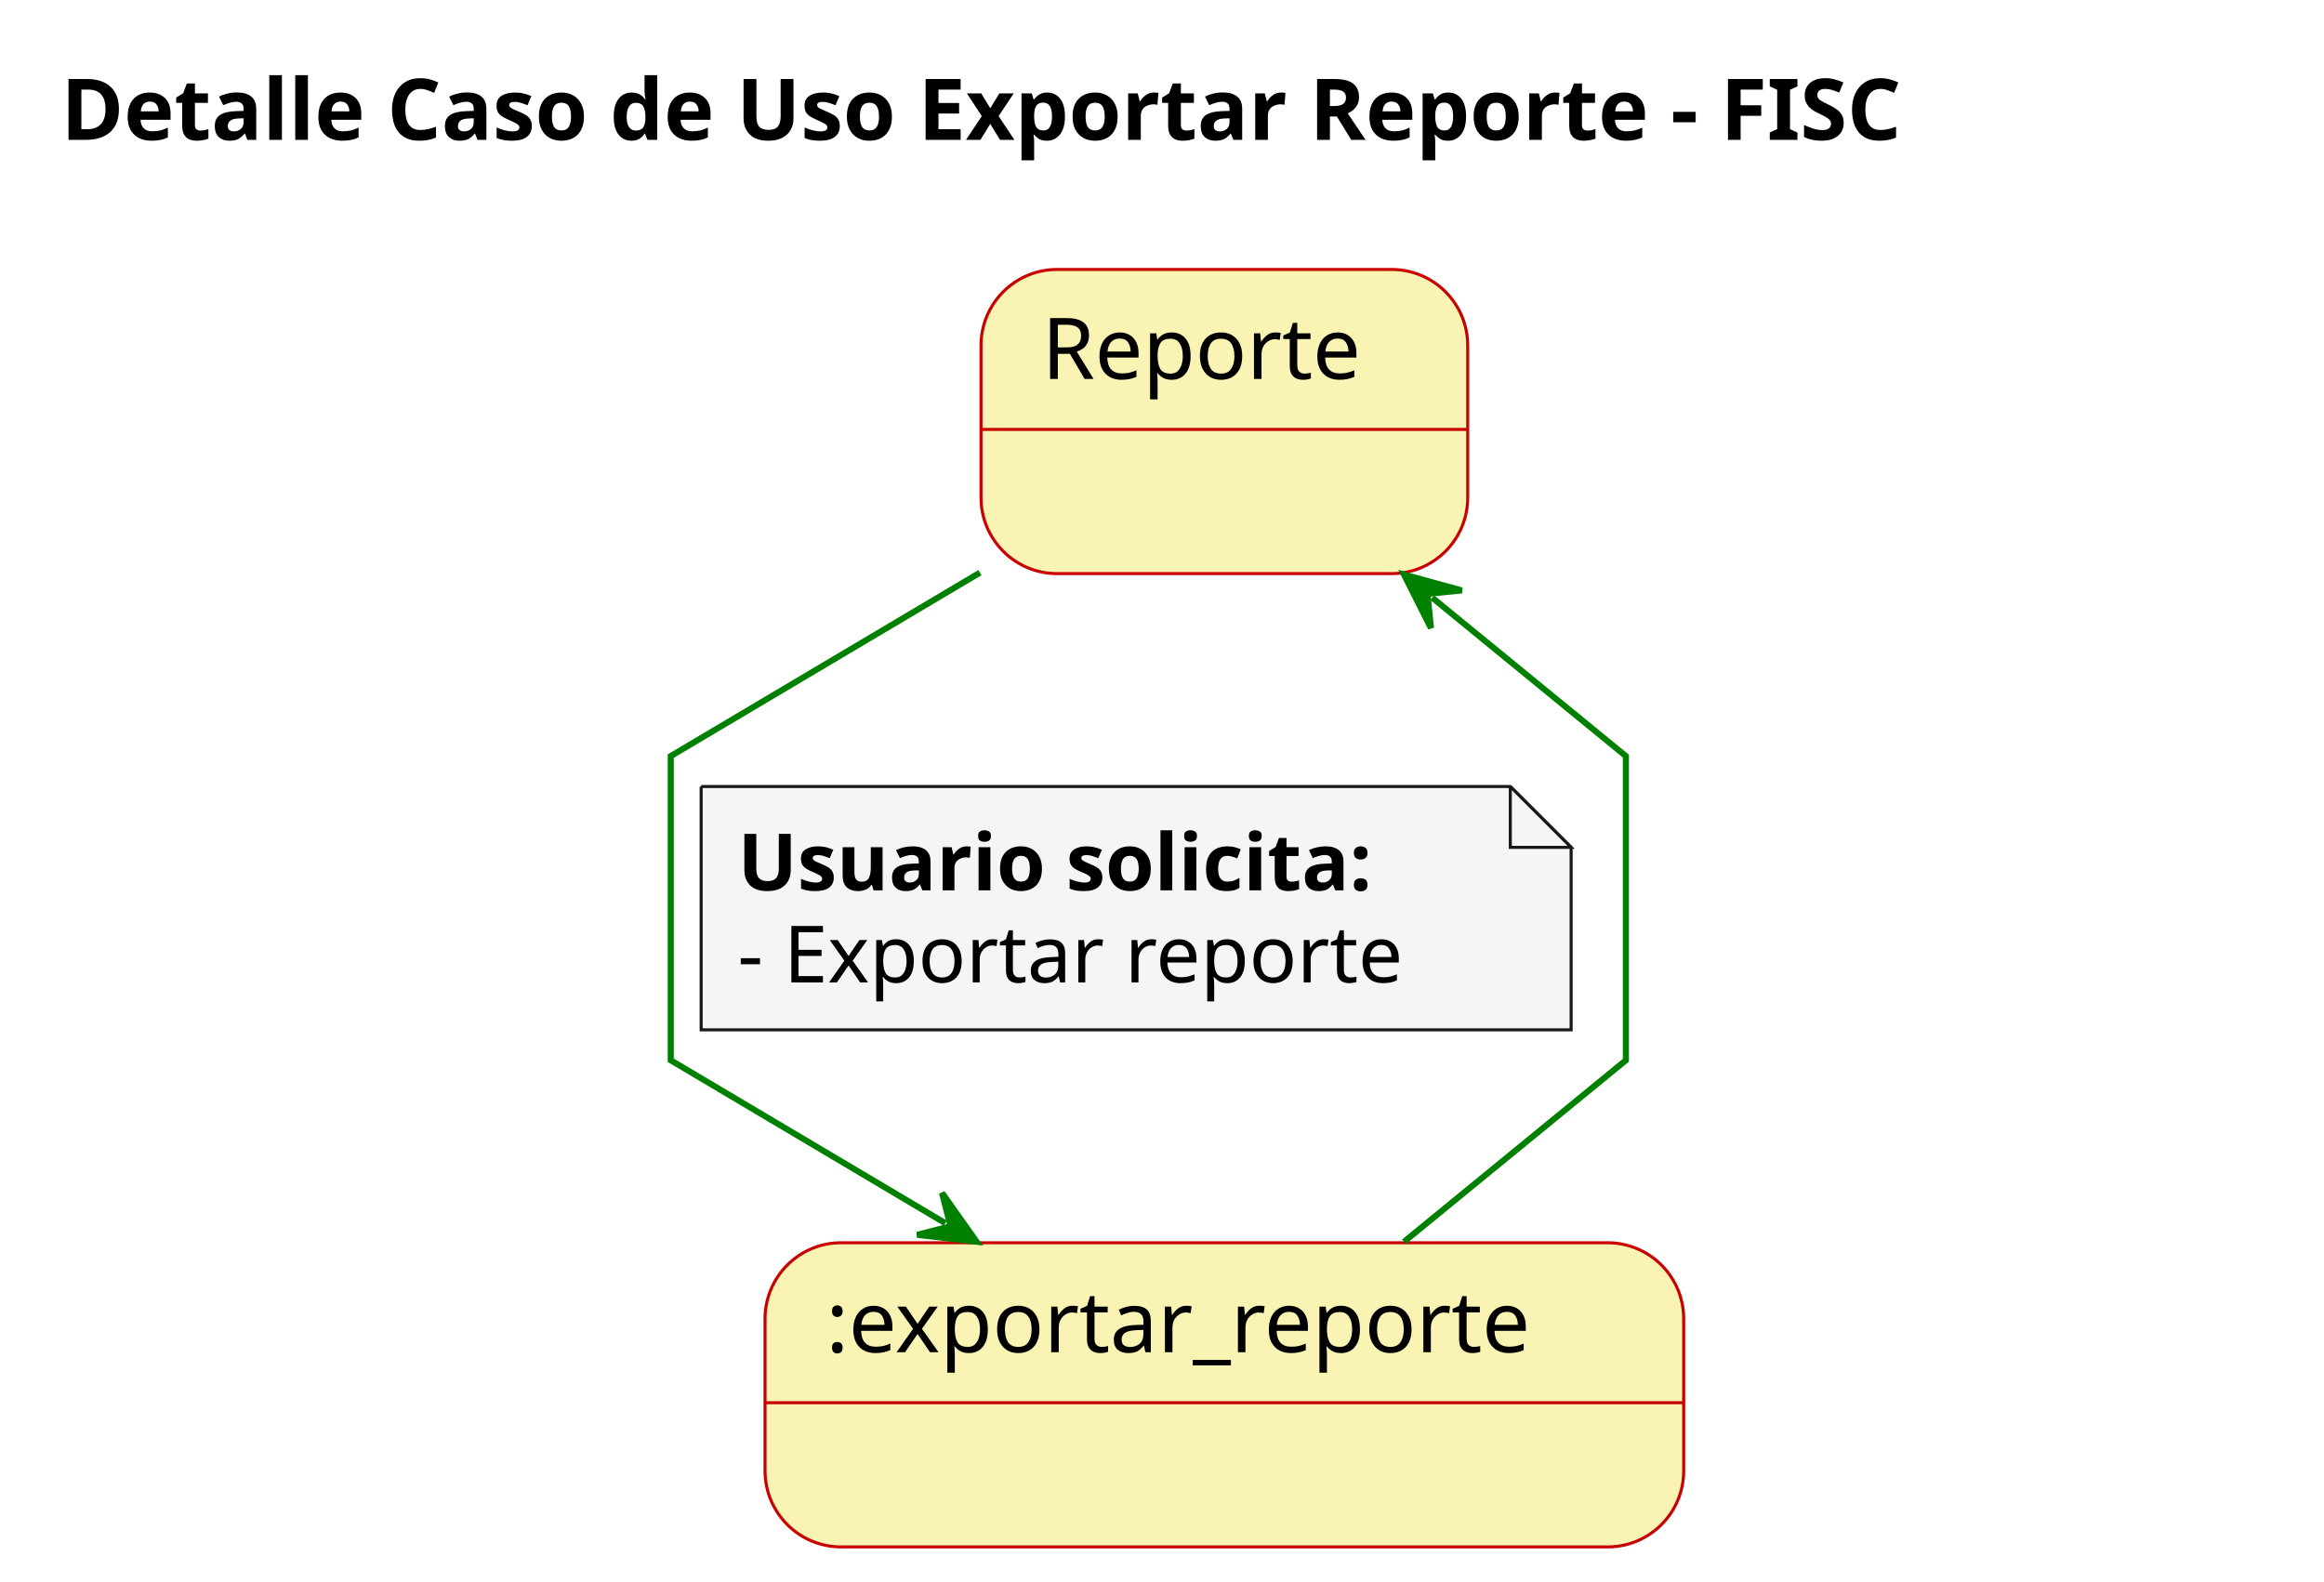
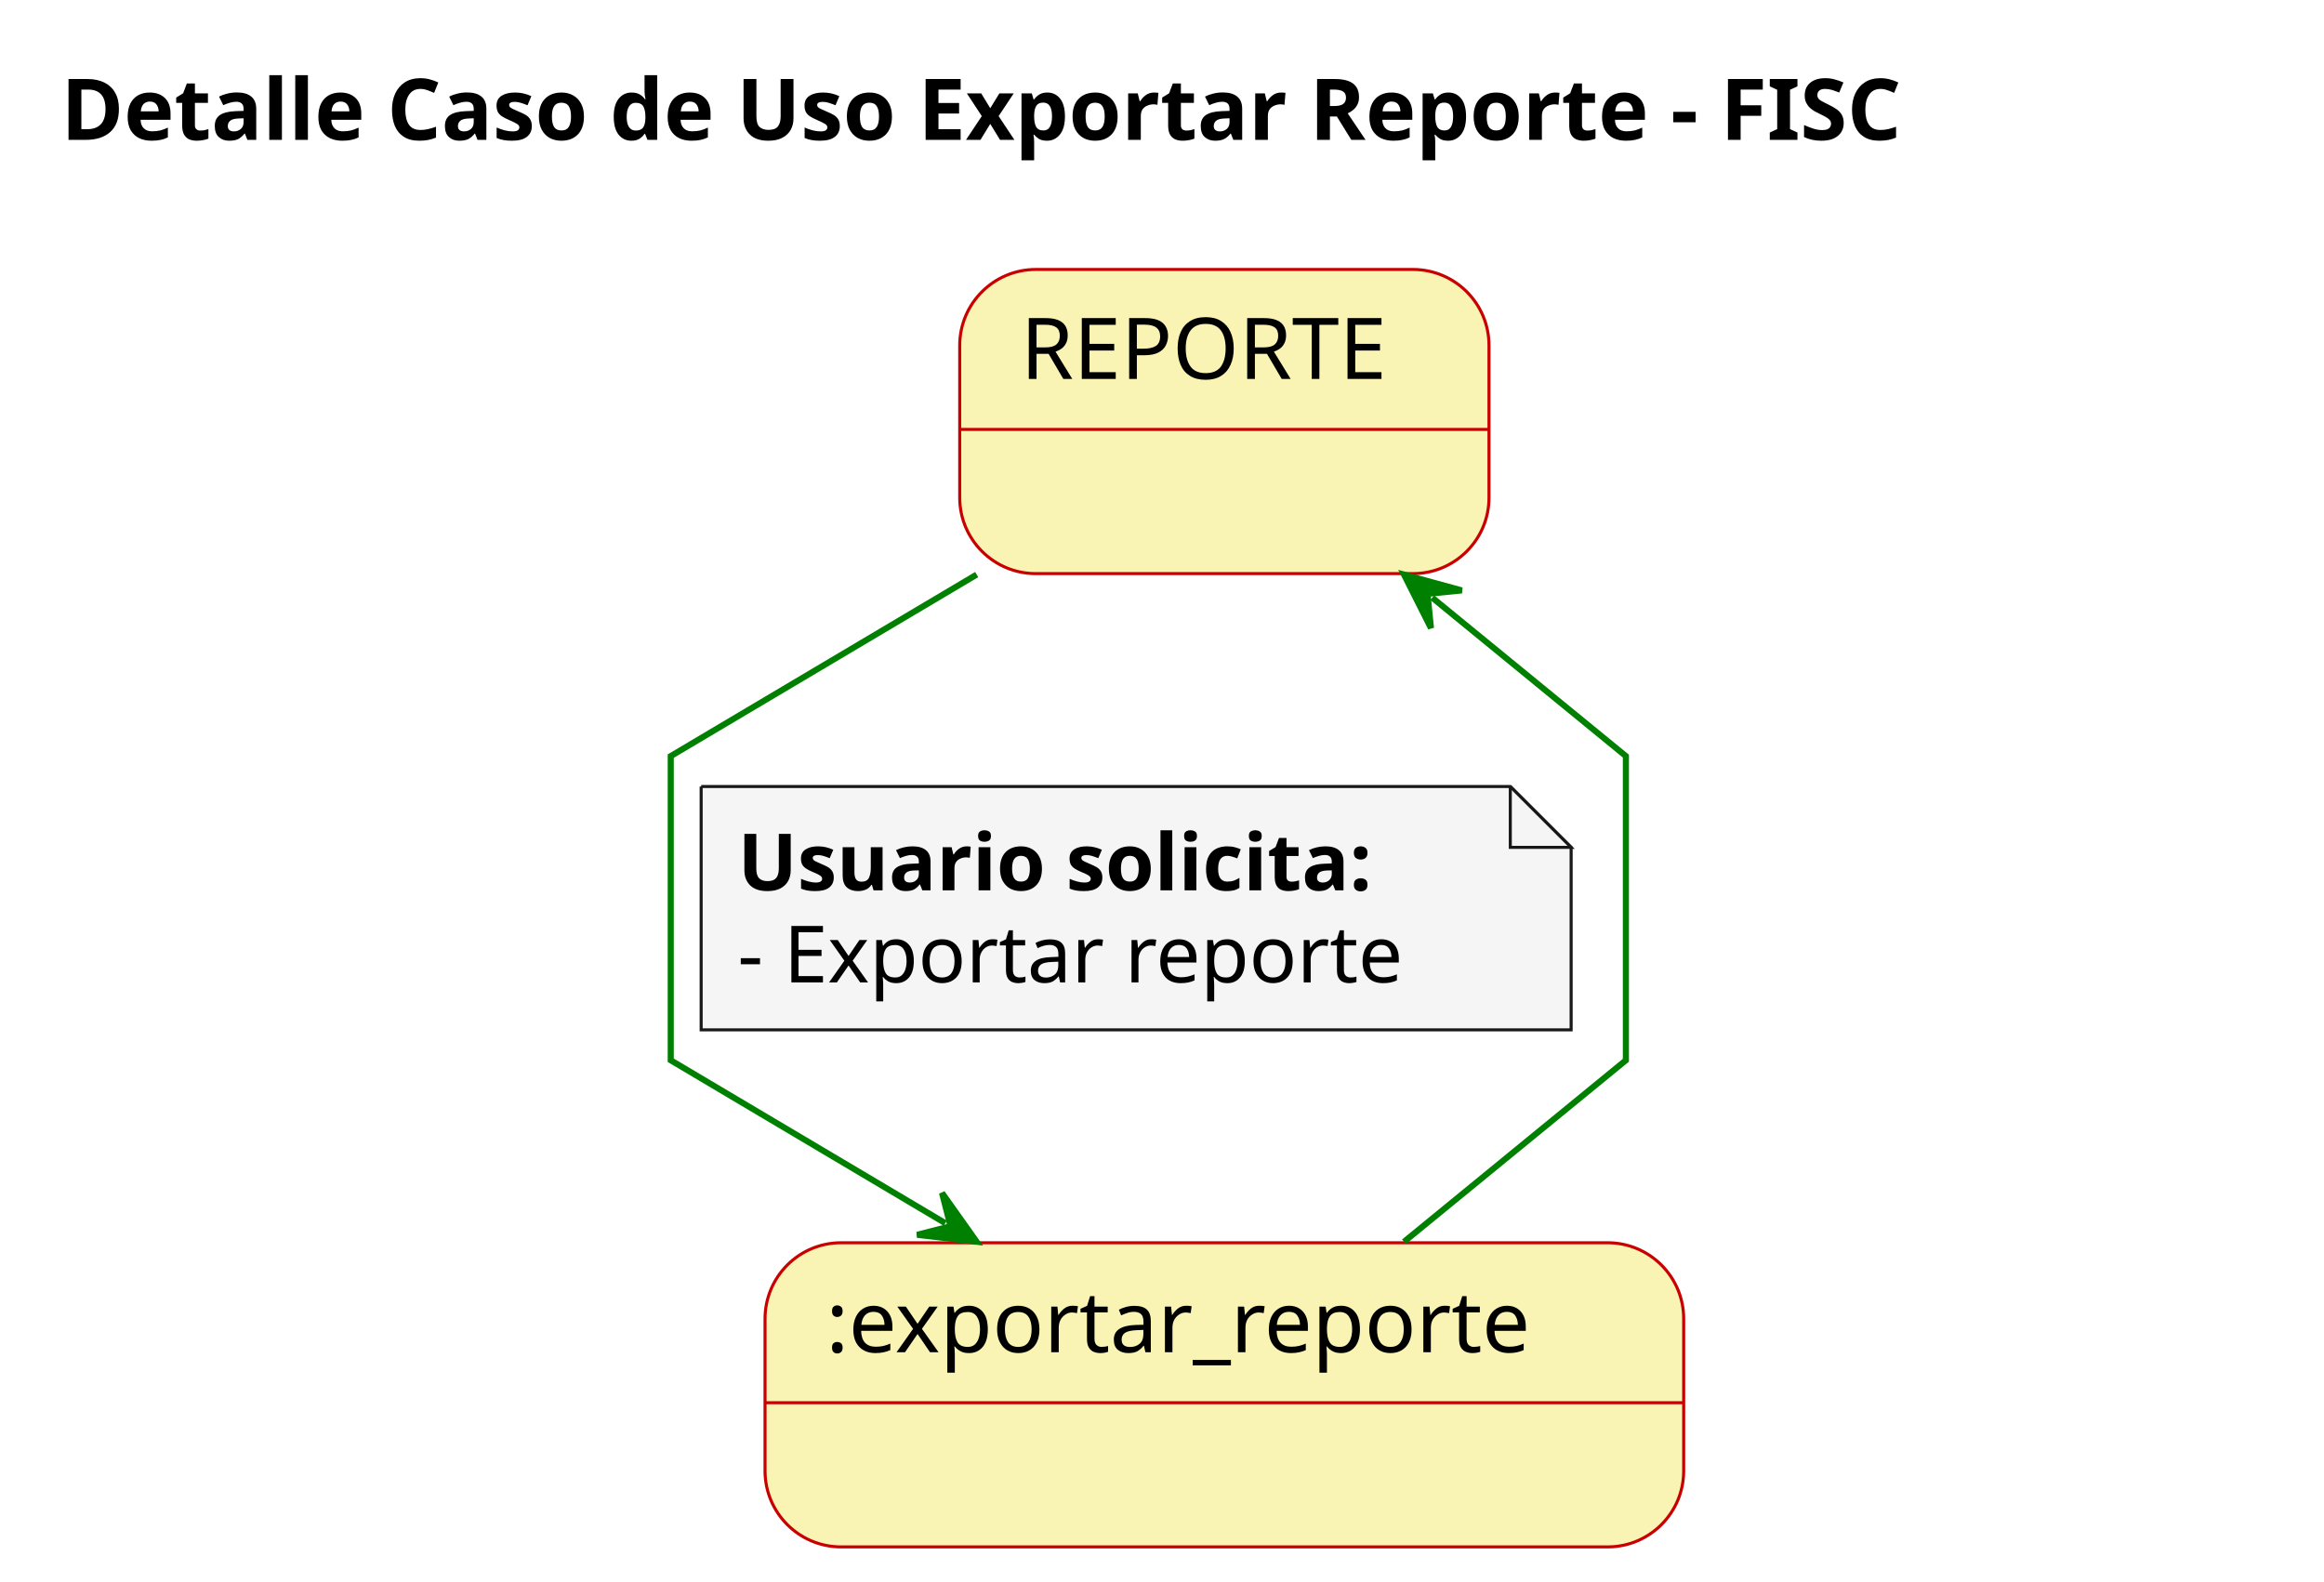
<svg xmlns="http://www.w3.org/2000/svg" contentStyleType="text/css" height="260px" preserveAspectRatio="none" style="width:382px;height:260px;background:#FFFFFF;" version="1.1" viewBox="0 0 382 260" width="382px" zoomAndPan="magnify">
  <defs />
  <g>
    <text fill="#000000" font-family="sans-serif" font-size="14" font-weight="bold" lengthAdjust="spacing" textLength="354" x="10" y="22.995">Detalle Caso de Uso Exportar Reporte - FISC</text>
-     <g id="Reporte">
-       <rect fill="#FAF4B4" height="50" rx="12.5" ry="12.5" style="stroke:#C90000;stroke-width:0.5;" width="80" x="161.25" y="44.297" />
-       <line style="stroke:#C90000;stroke-width:0.5;" x1="161.25" x2="241.25" y1="70.594" y2="70.594" />
-       <text fill="#000000" font-family="sans-serif" font-size="14" lengthAdjust="spacing" textLength="60" x="171.25" y="62.292">Reporte</text>
+     <g id="REPORTE">
+       <rect fill="#FAF4B4" height="50" rx="12.5" ry="12.5" style="stroke:#C90000;stroke-width:0.5;" width="87" x="157.75" y="44.297" />
+       <line style="stroke:#C90000;stroke-width:0.5;" x1="157.75" x2="244.75" y1="70.594" y2="70.594" />
+       <text fill="#000000" font-family="sans-serif" font-size="14" lengthAdjust="spacing" textLength="67" x="167.75" y="62.292">REPORTE</text>
    </g>
    <g id=":exportar_reporte">
      <rect fill="#FAF4B4" height="50" rx="12.5" ry="12.5" style="stroke:#C90000;stroke-width:0.5;" width="151" x="125.75" y="204.297" />
      <line style="stroke:#C90000;stroke-width:0.5;" x1="125.75" x2="276.75" y1="230.594" y2="230.594" />
      <text fill="#000000" font-family="sans-serif" font-size="14" lengthAdjust="spacing" textLength="131" x="135.75" y="222.292">:exportar_reporte</text>
    </g>
-     <g id="link_Reporte_:exportar_reporte">
-       <path d="M161.071,94.139 C136.694,108.605 110.25,124.297 110.25,124.297 C110.25,124.297 110.25,174.297 110.25,174.297 C110.25,174.297 131.152,186.7 155.381,201.078 " fill="none" id="Reporte-to-:exportar_reporte" style="stroke:#008000;stroke-width:1.0;" />
+     <g id="link_REPORTE_:exportar_reporte">
+       <path d="M160.541,94.454 C136.312,108.832 110.25,124.297 110.25,124.297 C110.25,124.297 110.25,174.297 110.25,174.297 C110.25,174.297 131.152,186.7 155.381,201.078 " fill="none" id="REPORTE-to-:exportar_reporte" style="stroke:#008000;stroke-width:1.0;" />
      <polygon fill="#008000" points="160.541,204.14,154.842,196.107,156.241,201.588,150.76,202.987,160.541,204.14" style="stroke:#008000;stroke-width:1.0;" />
      <path d="M115.25,129.297 L115.25,169.297 L258.25,169.297 L258.25,139.297 L248.25,129.297 L115.25,129.297 " fill="#F5F5F5" style="stroke:#181818;stroke-width:0.5;" />
      <path d="M248.25,129.297 L248.25,139.297 L258.25,139.297 L248.25,129.297 " fill="#F5F5F5" style="stroke:#181818;stroke-width:0.5;" />
      <text fill="#000000" font-family="sans-serif" font-size="13" font-weight="bold" lengthAdjust="spacing" textLength="122" x="121.25" y="146.364">Usuario solicita:</text>
      <text fill="#000000" font-family="sans-serif" font-size="13" lengthAdjust="spacing" textLength="115" x="121.25" y="161.497">- Exportar reporte</text>
    </g>
-     <g id="link_:exportar_reporte_Reporte">
-       <path d="M230.775,204.14 C248.348,189.762 267.25,174.297 267.25,174.297 C267.25,174.297 267.25,124.297 267.25,124.297 C267.25,124.297 252.992,112.631 235.419,98.253 " fill="none" id=":exportar_reporte-to-Reporte" style="stroke:#008000;stroke-width:1.0;" />
+     <g id="link_:exportar_reporte_REPORTE">
+       <path d="M230.775,204.14 C248.348,189.762 267.25,174.297 267.25,174.297 C267.25,174.297 267.25,124.297 267.25,124.297 C267.25,124.297 252.992,112.631 235.419,98.253 " fill="none" id=":exportar_reporte-to-REPORTE" style="stroke:#008000;stroke-width:1.0;" />
      <polygon fill="#008000" points="230.775,94.454,235.208,103.249,234.645,97.62,240.274,97.057,230.775,94.454" style="stroke:#008000;stroke-width:1.0;" />
    </g>
  </g>
</svg>
